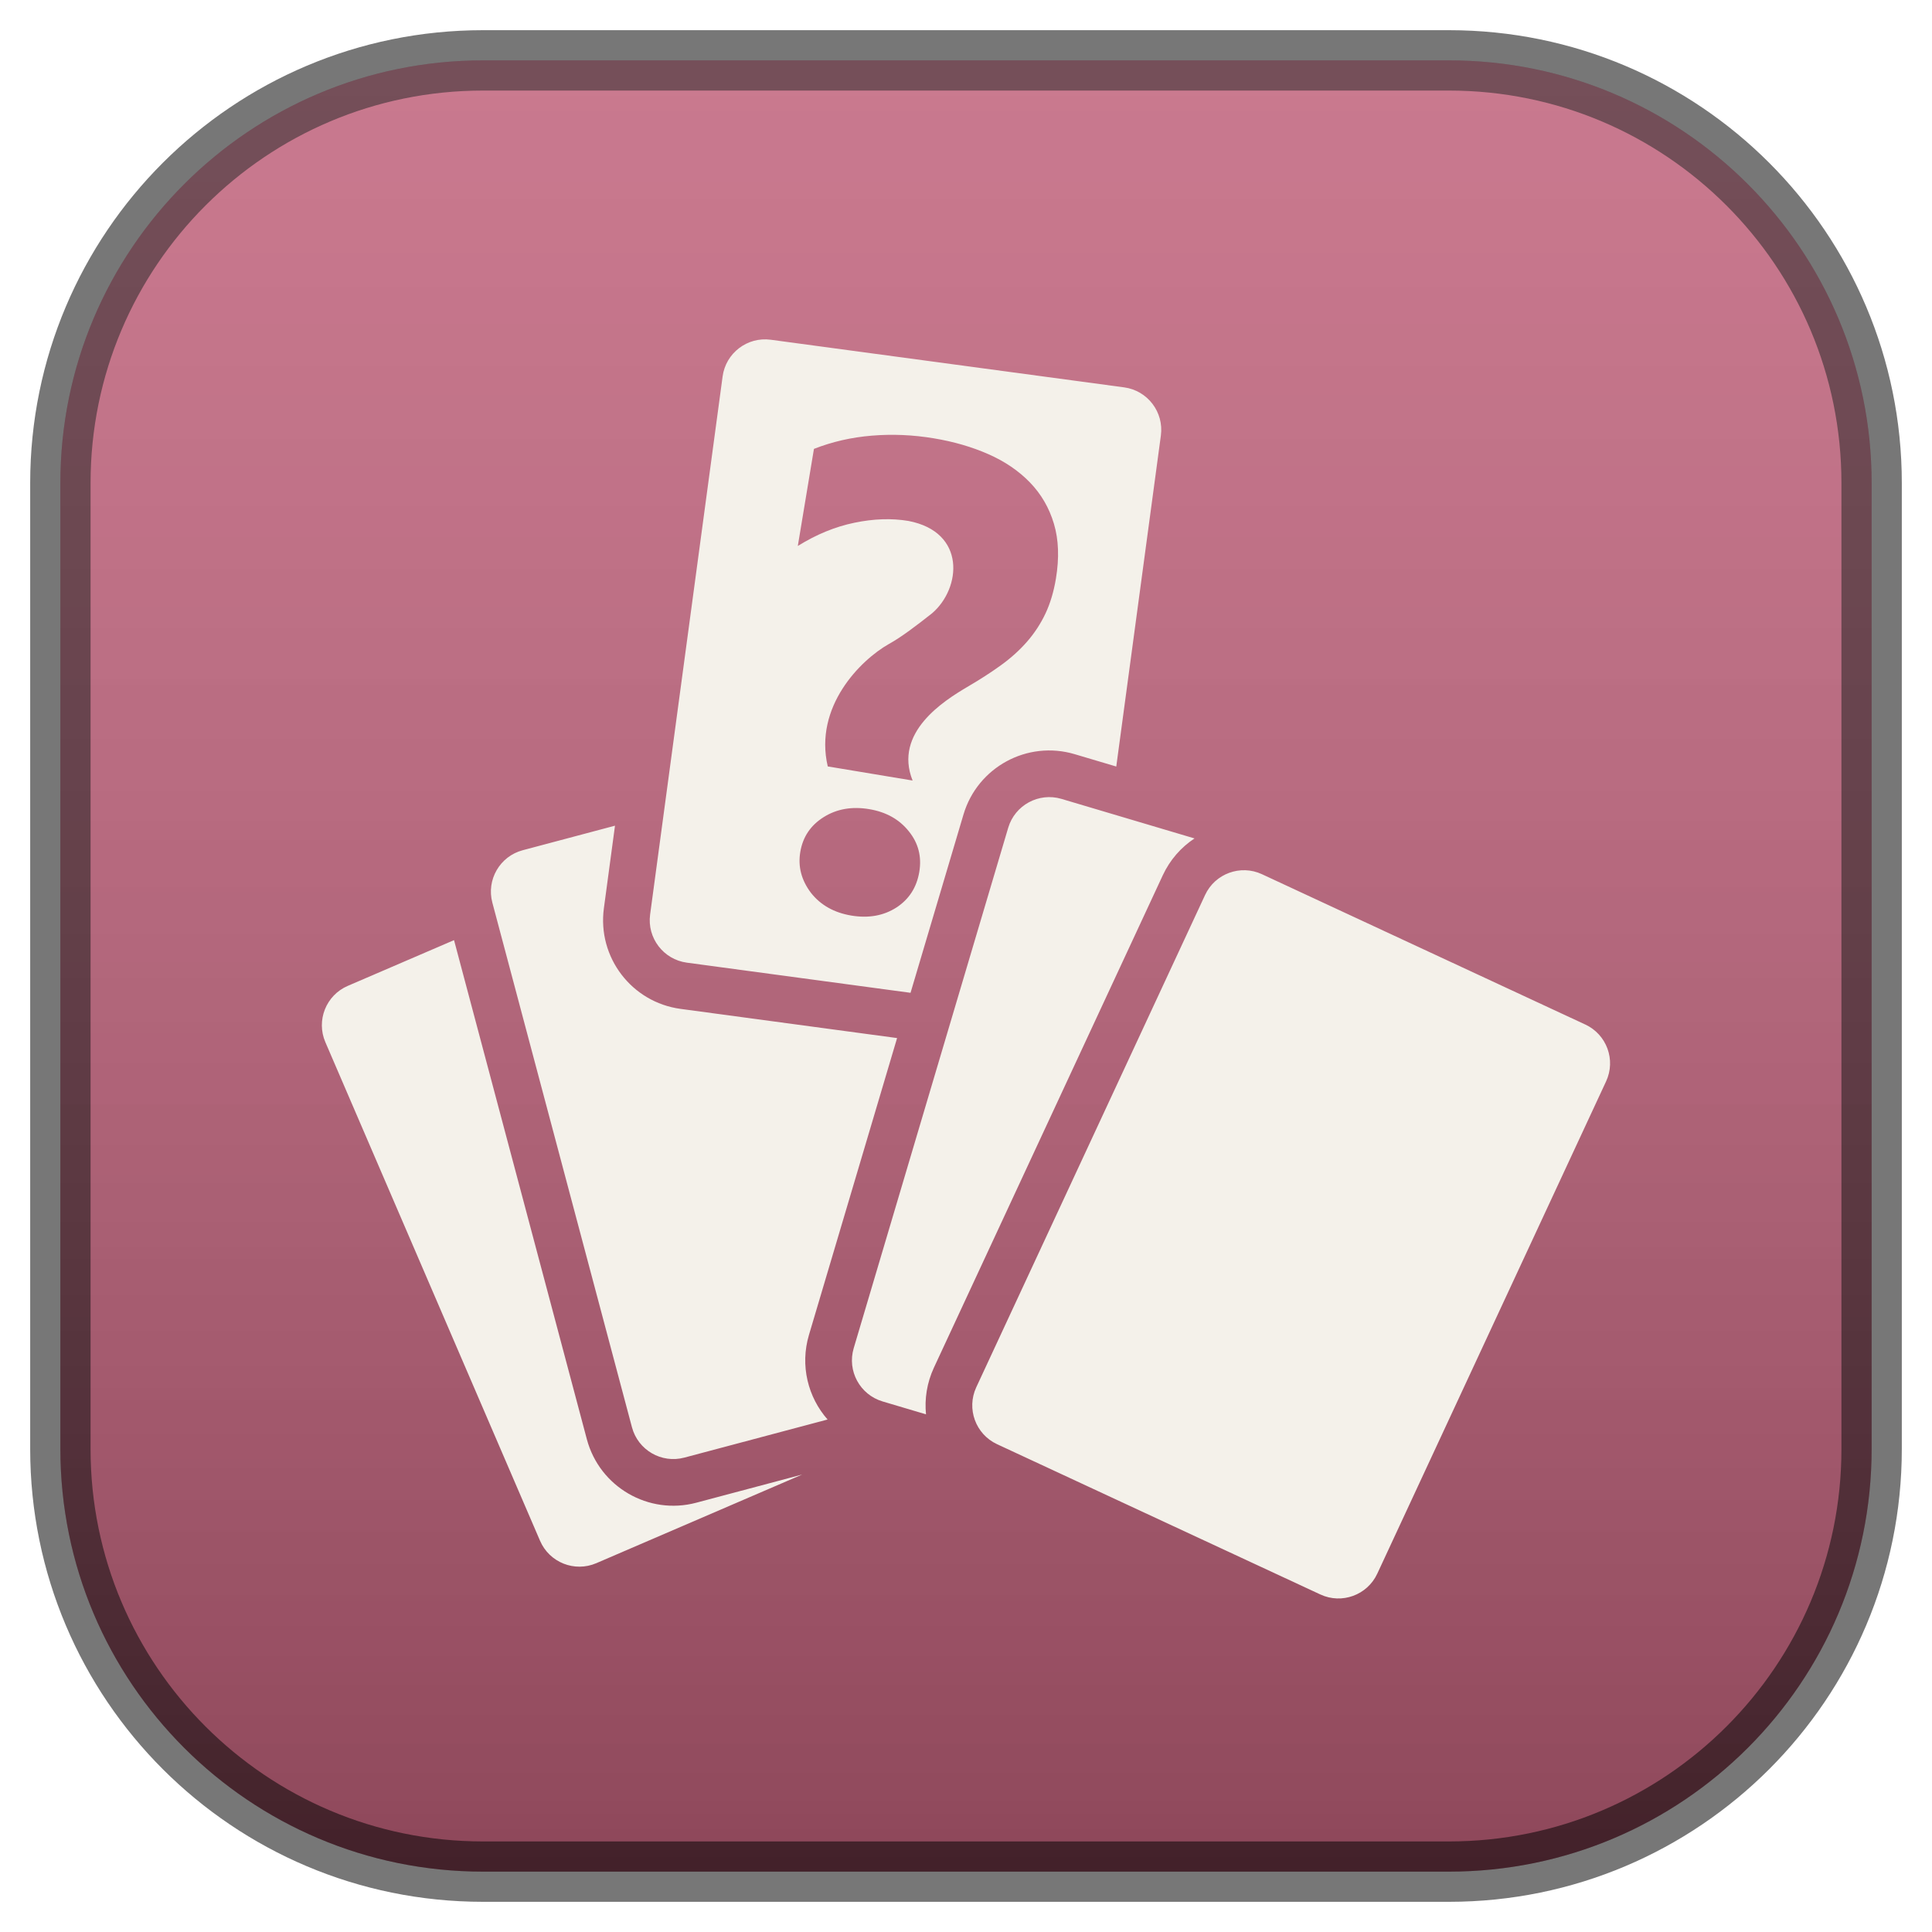
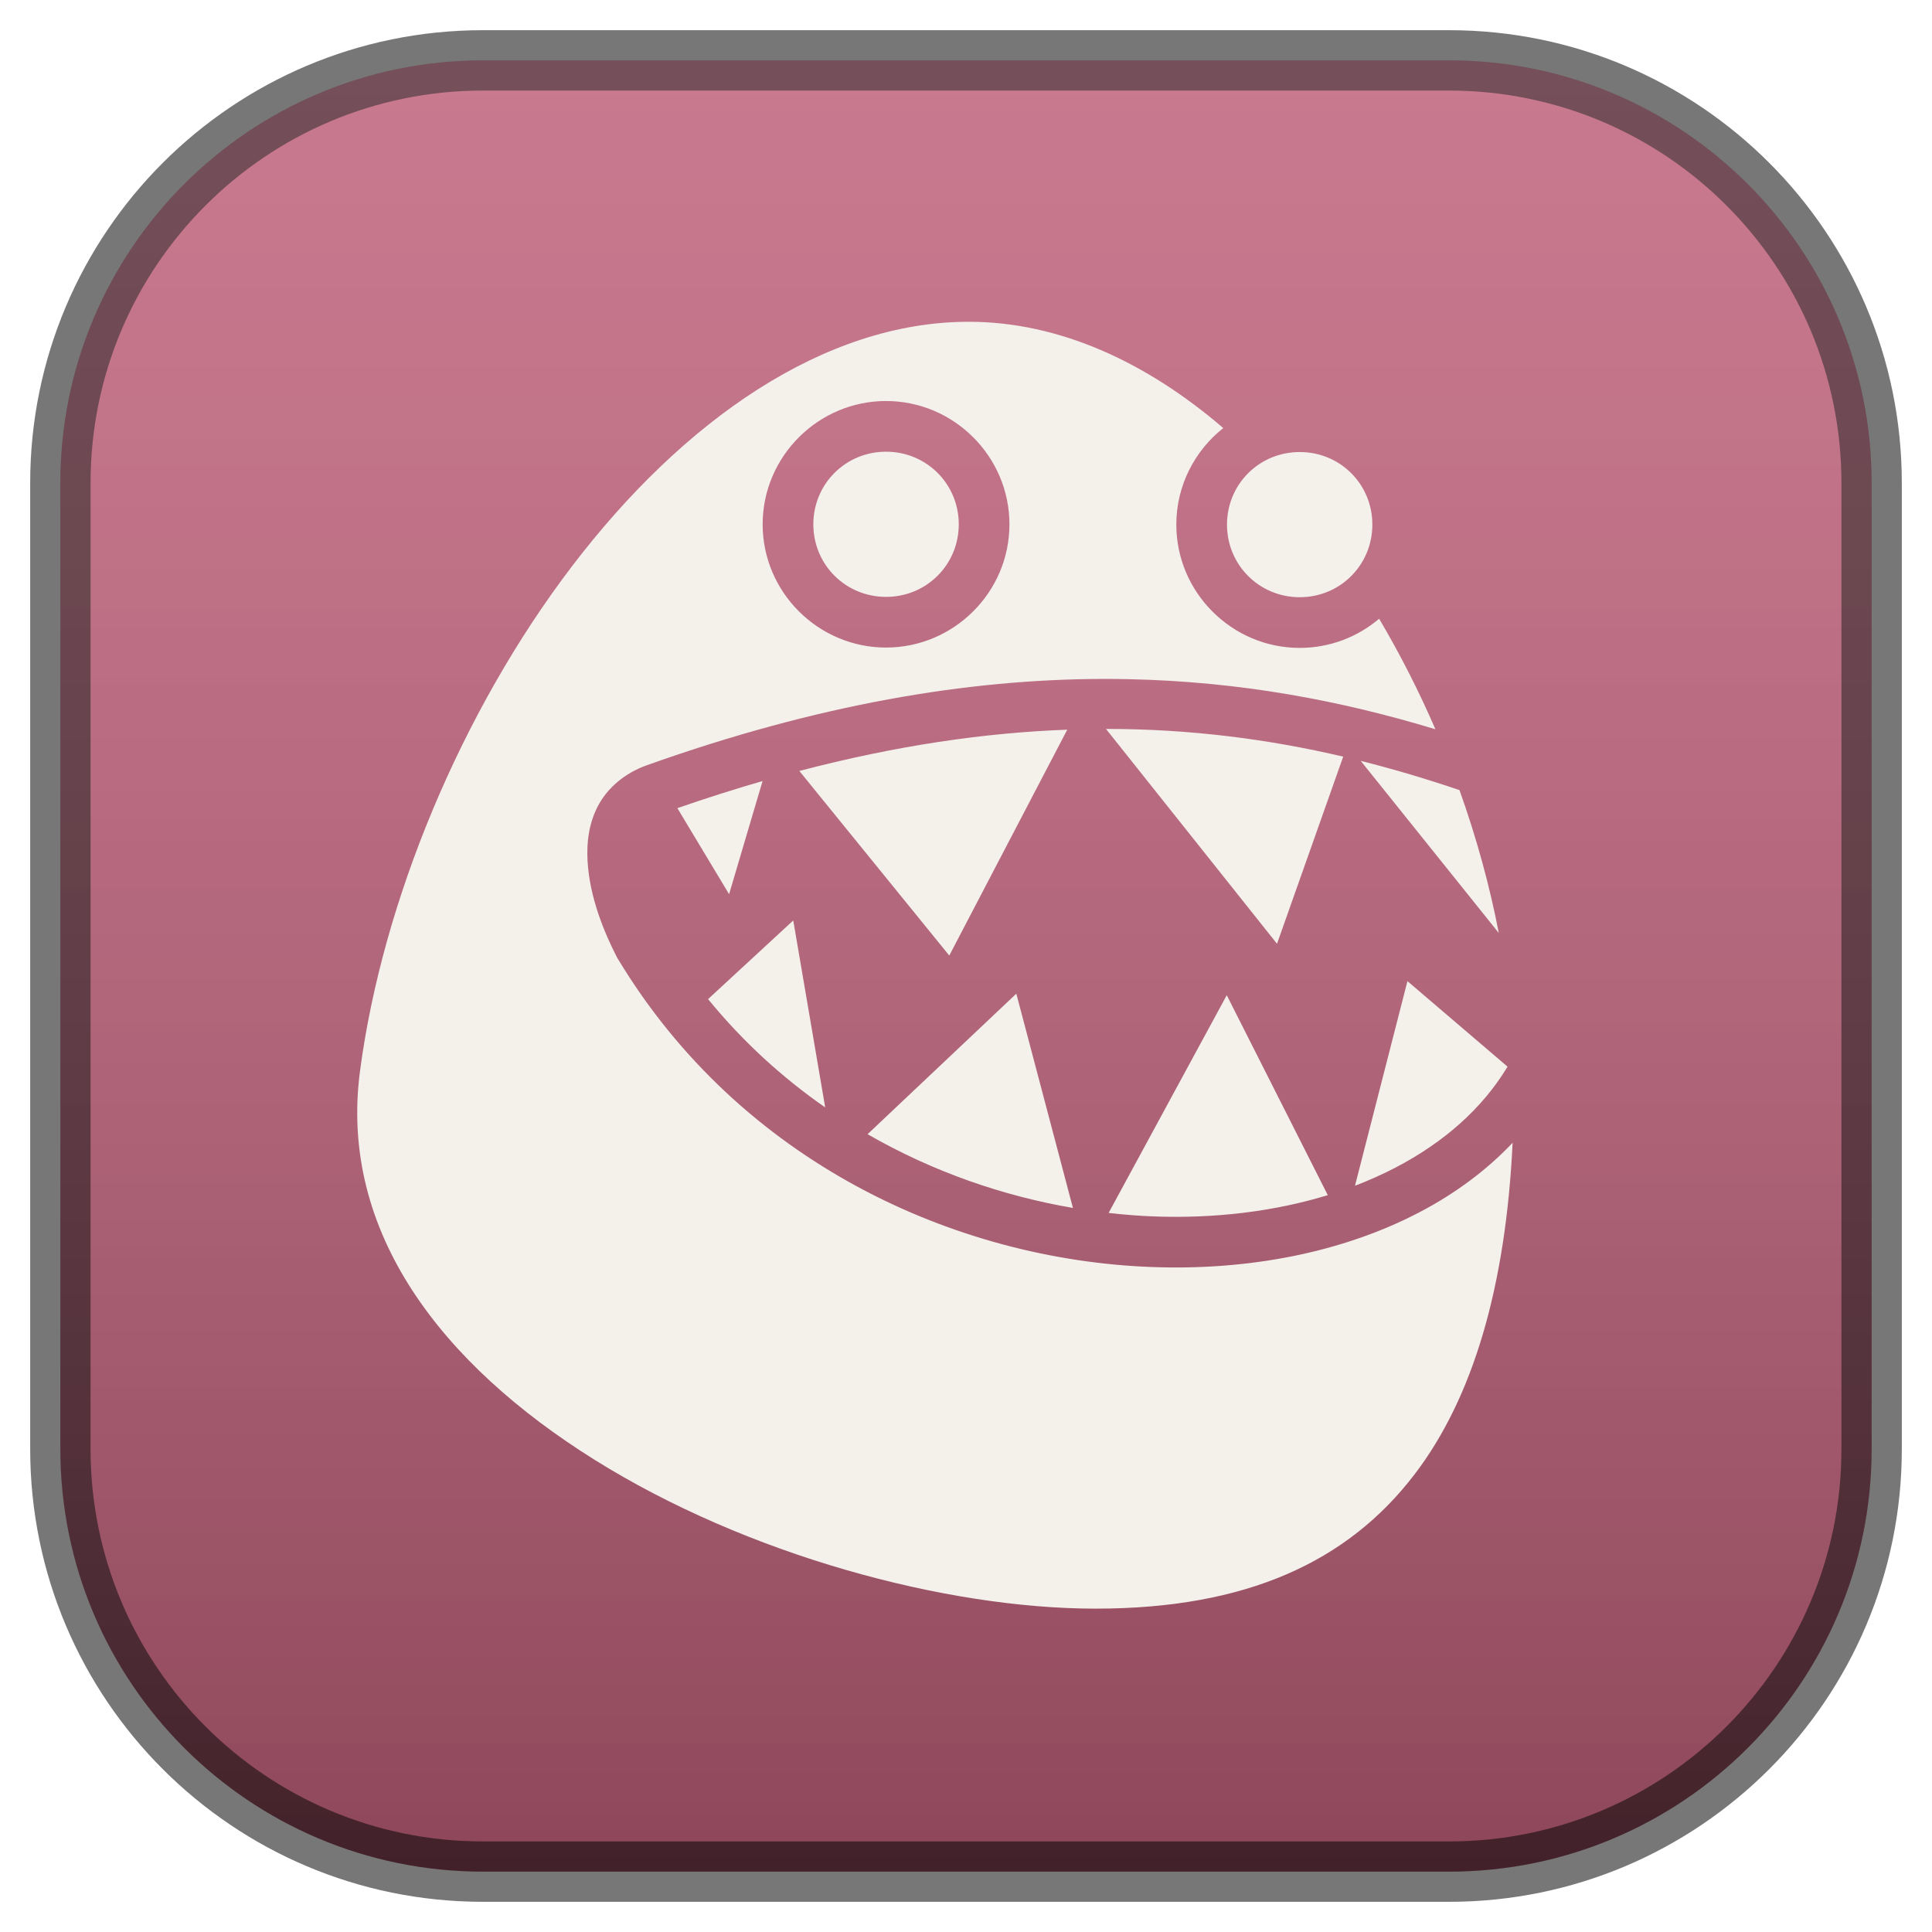
<svg xmlns="http://www.w3.org/2000/svg" width="64" height="64" viewBox="0 0 64 64">
  <defs>
    <linearGradient id="s" x1="0" y1="0" x2="0" y2="1">
      <stop offset="0" stop-color="#ffffff" stop-opacity="0.16" />
      <stop offset="1" stop-color="#000000" stop-opacity="0.26" />
    </linearGradient>
  </defs>
  <rect x="2" y="2" width="60" height="60" rx="14" fill="#c0607a" stroke="#00000088" stroke-width="2" />
  <rect x="2" y="2" width="60" height="60" rx="14" fill="url(#s)" />
  <g transform="translate(9 9) scale(0.08984)" fill="#f4f1ea">
-     <path d="M386.688 487.75l-119.236-55.423c-7.898-3.673-11.334-13.065-7.66-20.976l84.374-181.523c3.667-7.904 13.07-11.334 20.963-7.667l119.24 55.434c7.9 3.673 11.33 13.065 7.656 20.964l-84.37 181.524c-3.678 7.904-13.076 11.334-20.968 7.667zM98.95 467.945L19.79 284.09c-3.448-8.007.255-17.302 8.25-20.744l39.196-16.872 48.975 184.044c4.694 17.588 22.755 28.078 40.36 23.39l39.032-10.386-75.907 32.686c-8.007 3.443-17.296-.255-20.744-8.262zm33.89-41.86L81.362 232.638c-2.24-8.42 2.78-17.078 11.19-19.312l34.033-9.052-4.098 30.465c-2.422 18.036 10.224 34.652 28.285 37.087l79.828 10.758-32.497 109.467c-3.345 11.28-.37 22.948 6.866 31.18l-52.82 14.05c-8.42 2.24-17.07-2.77-19.31-11.196zm108.428-4.76l-16.02-4.76c-8.36-2.49-13.12-11.267-10.644-19.627l56.97-191.9c2.484-8.36 11.28-13.12 19.622-10.65l49.073 14.583.008-.005.12.044-.133-.034c-4.93 3.254-9.04 7.868-11.705 13.605l-84.38 181.53c-2.587 5.586-3.486 11.517-2.915 17.218zm-5.707-155.43l-82.486-11.117c-8.633-1.166-14.704-9.12-13.538-17.758l26.73-198.39c1.16-8.633 9.125-14.698 17.74-13.538l130.327 17.563c8.627 1.166 14.692 9.125 13.532 17.752L311.42 182.46l-15.33-4.552c-17.467-5.197-35.826 4.784-41.004 22.232l-19.525 65.755zm-5.19-31.46c4.67-3.055 7.474-7.438 8.42-13.145.936-5.633-.357-10.617-3.866-14.945-3.51-4.414-8.39-7.14-14.656-8.178-6.344-1.057-11.93-.073-16.75 2.956-4.826 3.03-7.692 7.316-8.615 12.87-.898 5.386.425 10.42 3.97 15.082 3.565 4.504 8.525 7.285 14.863 8.34 6.35 1.057 11.893.062 16.634-2.98zm25.978-81.243c4.693-2.726 8.888-5.434 12.598-8.117 3.703-2.684 6.915-5.586 9.635-8.725 2.72-3.13 4.967-6.573 6.733-10.307 1.76-3.74 3.048-8.032 3.85-12.865 1.262-7.62 1.02-14.358-.735-20.234-1.75-5.87-4.693-10.94-8.833-15.22-4.135-4.27-9.24-7.753-15.318-10.43-6.07-2.684-12.804-4.633-20.174-5.86-7.692-1.28-15.3-1.602-22.815-.977-7.516.614-14.63 2.247-21.346 4.88l-5.95 35.802c6.813-4.25 13.77-7.104 20.855-8.567 7.09-1.475 13.726-1.7 19.913-.668 21.467 4.092 19.44 24.898 8.76 34.03-5.652 4.473-11.334 8.802-15.942 11.345-10.48 5.914-27.69 23.125-22.542 45.145l31.284 5.202c-7.11-17.757 11.663-29.462 20.028-34.434z" />
+     <path d="M257 18.47c-53.396 0-105.417 36.548-146.25 90.124C69.917 162.17 40.823 232.14 32.562 294.78c-7.835 59.417 30.29 108.143 86.407 143.25 56.115 35.11 129.43 54.94 184.843 54.94 55.596 0 92.91-17.248 117.562-49.47 21.724-28.396 33.66-69.565 36.188-122.313-9.7 10.265-21.406 18.867-34.47 25.688-28.145 14.696-62.67 21.5-98.78 20.125-72.224-2.75-151.406-38.52-196.688-113.656l-.156-.25-.157-.28c-4.687-9.138-10.08-22.02-10.844-35.533-.383-6.756.442-13.89 3.905-20.405 3.463-6.515 9.75-11.956 17.906-14.875 63.234-22.534 118.354-31.668 167.782-31.844 3.296-.01 6.568.027 9.813.094 41.23.845 78.467 7.92 113.22 18.47-6.096-14.093-13.064-27.765-20.75-40.75-7.927 6.703-18.15 10.75-29.283 10.75-25.014 0-45.5-20.47-45.5-45.47 0-14.39 6.782-27.255 17.313-35.594C322.4 33.214 290.277 18.47 257 18.47zm-30.47 29.218c25.014 0 45.5 20.467 45.5 45.468 0 25-20.484 45.438-45.5 45.438-25.013 0-45.5-20.437-45.5-45.438 0-25 20.488-45.47 45.5-45.47zm0 18.687c-14.923 0-26.81 11.89-26.81 26.78 0 14.893 11.888 26.75 26.81 26.75 14.925 0 26.814-11.857 26.814-26.75 0-14.89-11.888-26.78-26.813-26.78zm152.532.125c-14.924 0-26.812 11.858-26.812 26.75s11.89 26.78 26.813 26.78c14.923 0 26.78-11.888 26.78-26.78 0-14.892-11.856-26.75-26.78-26.75zm-71.437 102.094l63.063 79.22 24.406-69c-27.274-6.38-56.13-10.22-87.47-10.22zm-14.28.28c-30.34 1.115-63.008 5.835-98.783 15.22l55.282 68.062 43.5-83.28zm108.217 11.5l50.907 63.47c-3.408-17.608-8.288-35.338-14.5-52.688-11.876-4.022-23.982-7.667-36.408-10.78zM181 187.815c-10.21 2.95-20.68 6.272-31.406 10l19.062 31.717L181 187.813zm11.313 51.405l-31.407 29c12.806 15.688 27.42 28.98 43.188 39.936l-11.78-68.937zm226.468 22.374L399.44 337.03c5.223-1.993 10.246-4.236 15-6.717 17.763-9.276 31.938-21.72 41.25-37.188l-36.907-31.53zm-144.217 4.625l-54.844 51.81c23.976 13.818 49.92 22.772 75.718 27.19l-20.875-79zm77.593.56l-43.562 80.283c5.51.617 10.995 1.073 16.437 1.28 22.865.872 44.853-1.86 64.376-7.843l-37.25-73.72z" />
  </g>
</svg>
